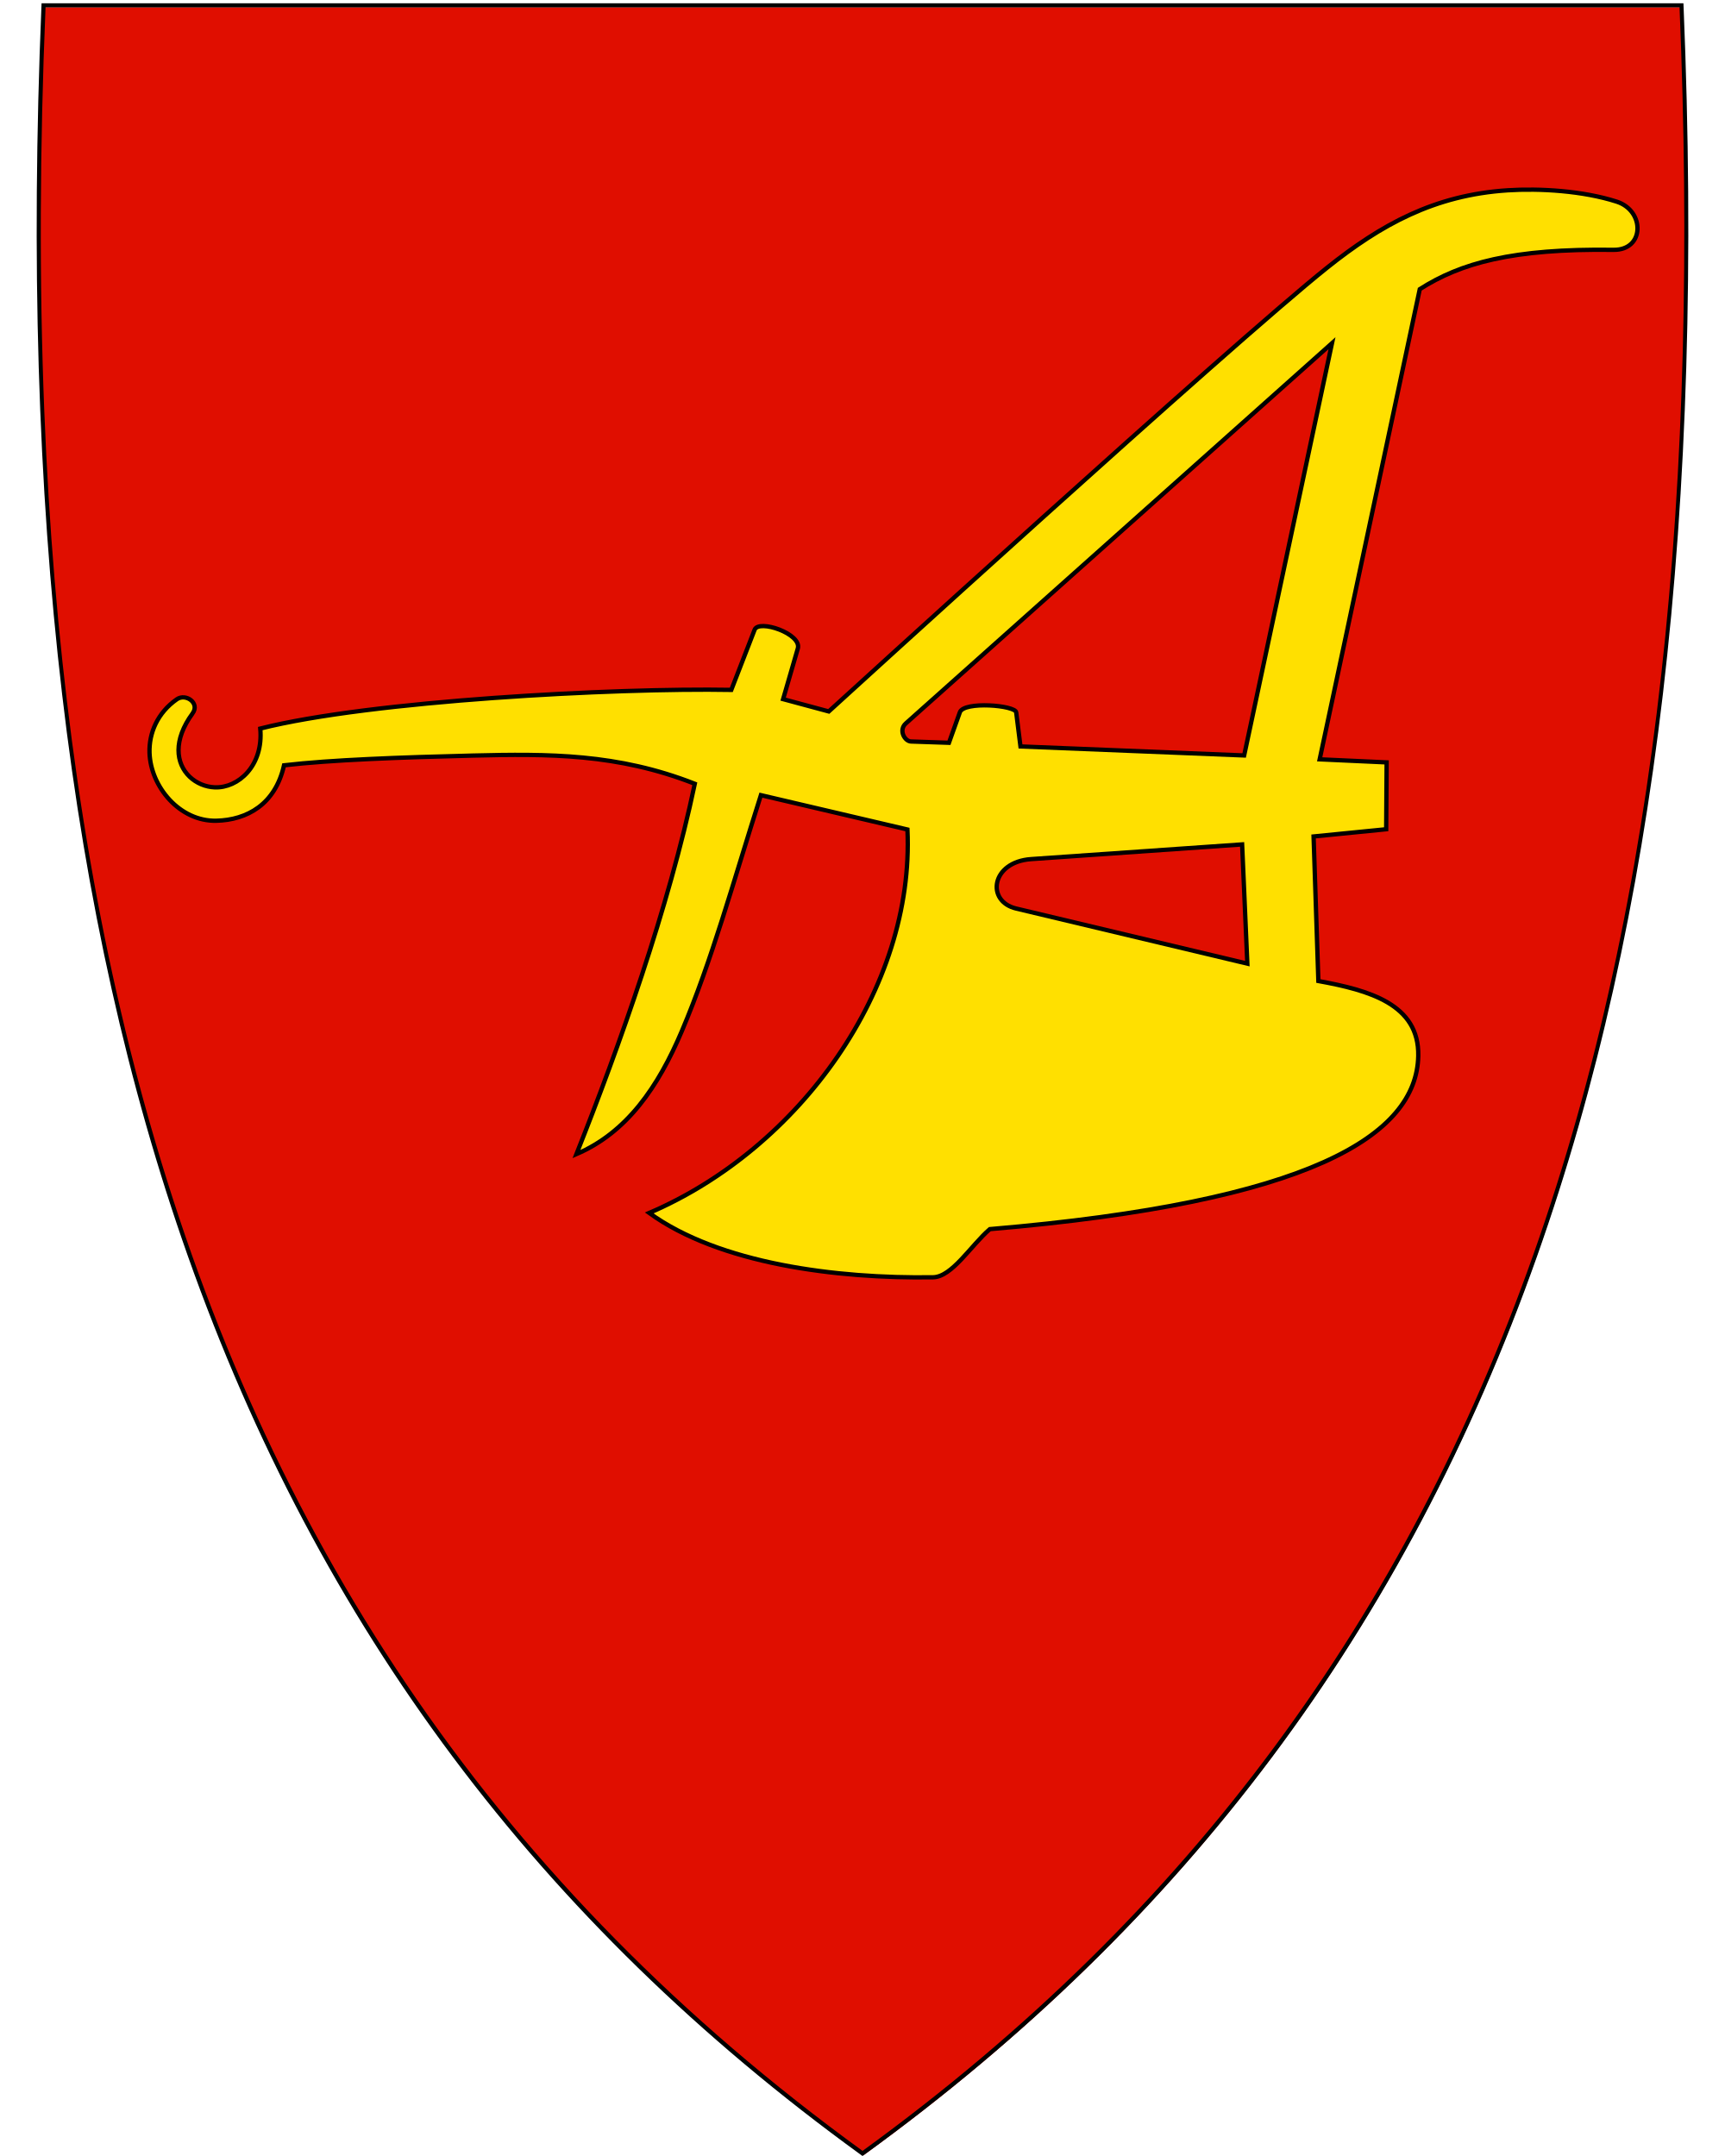
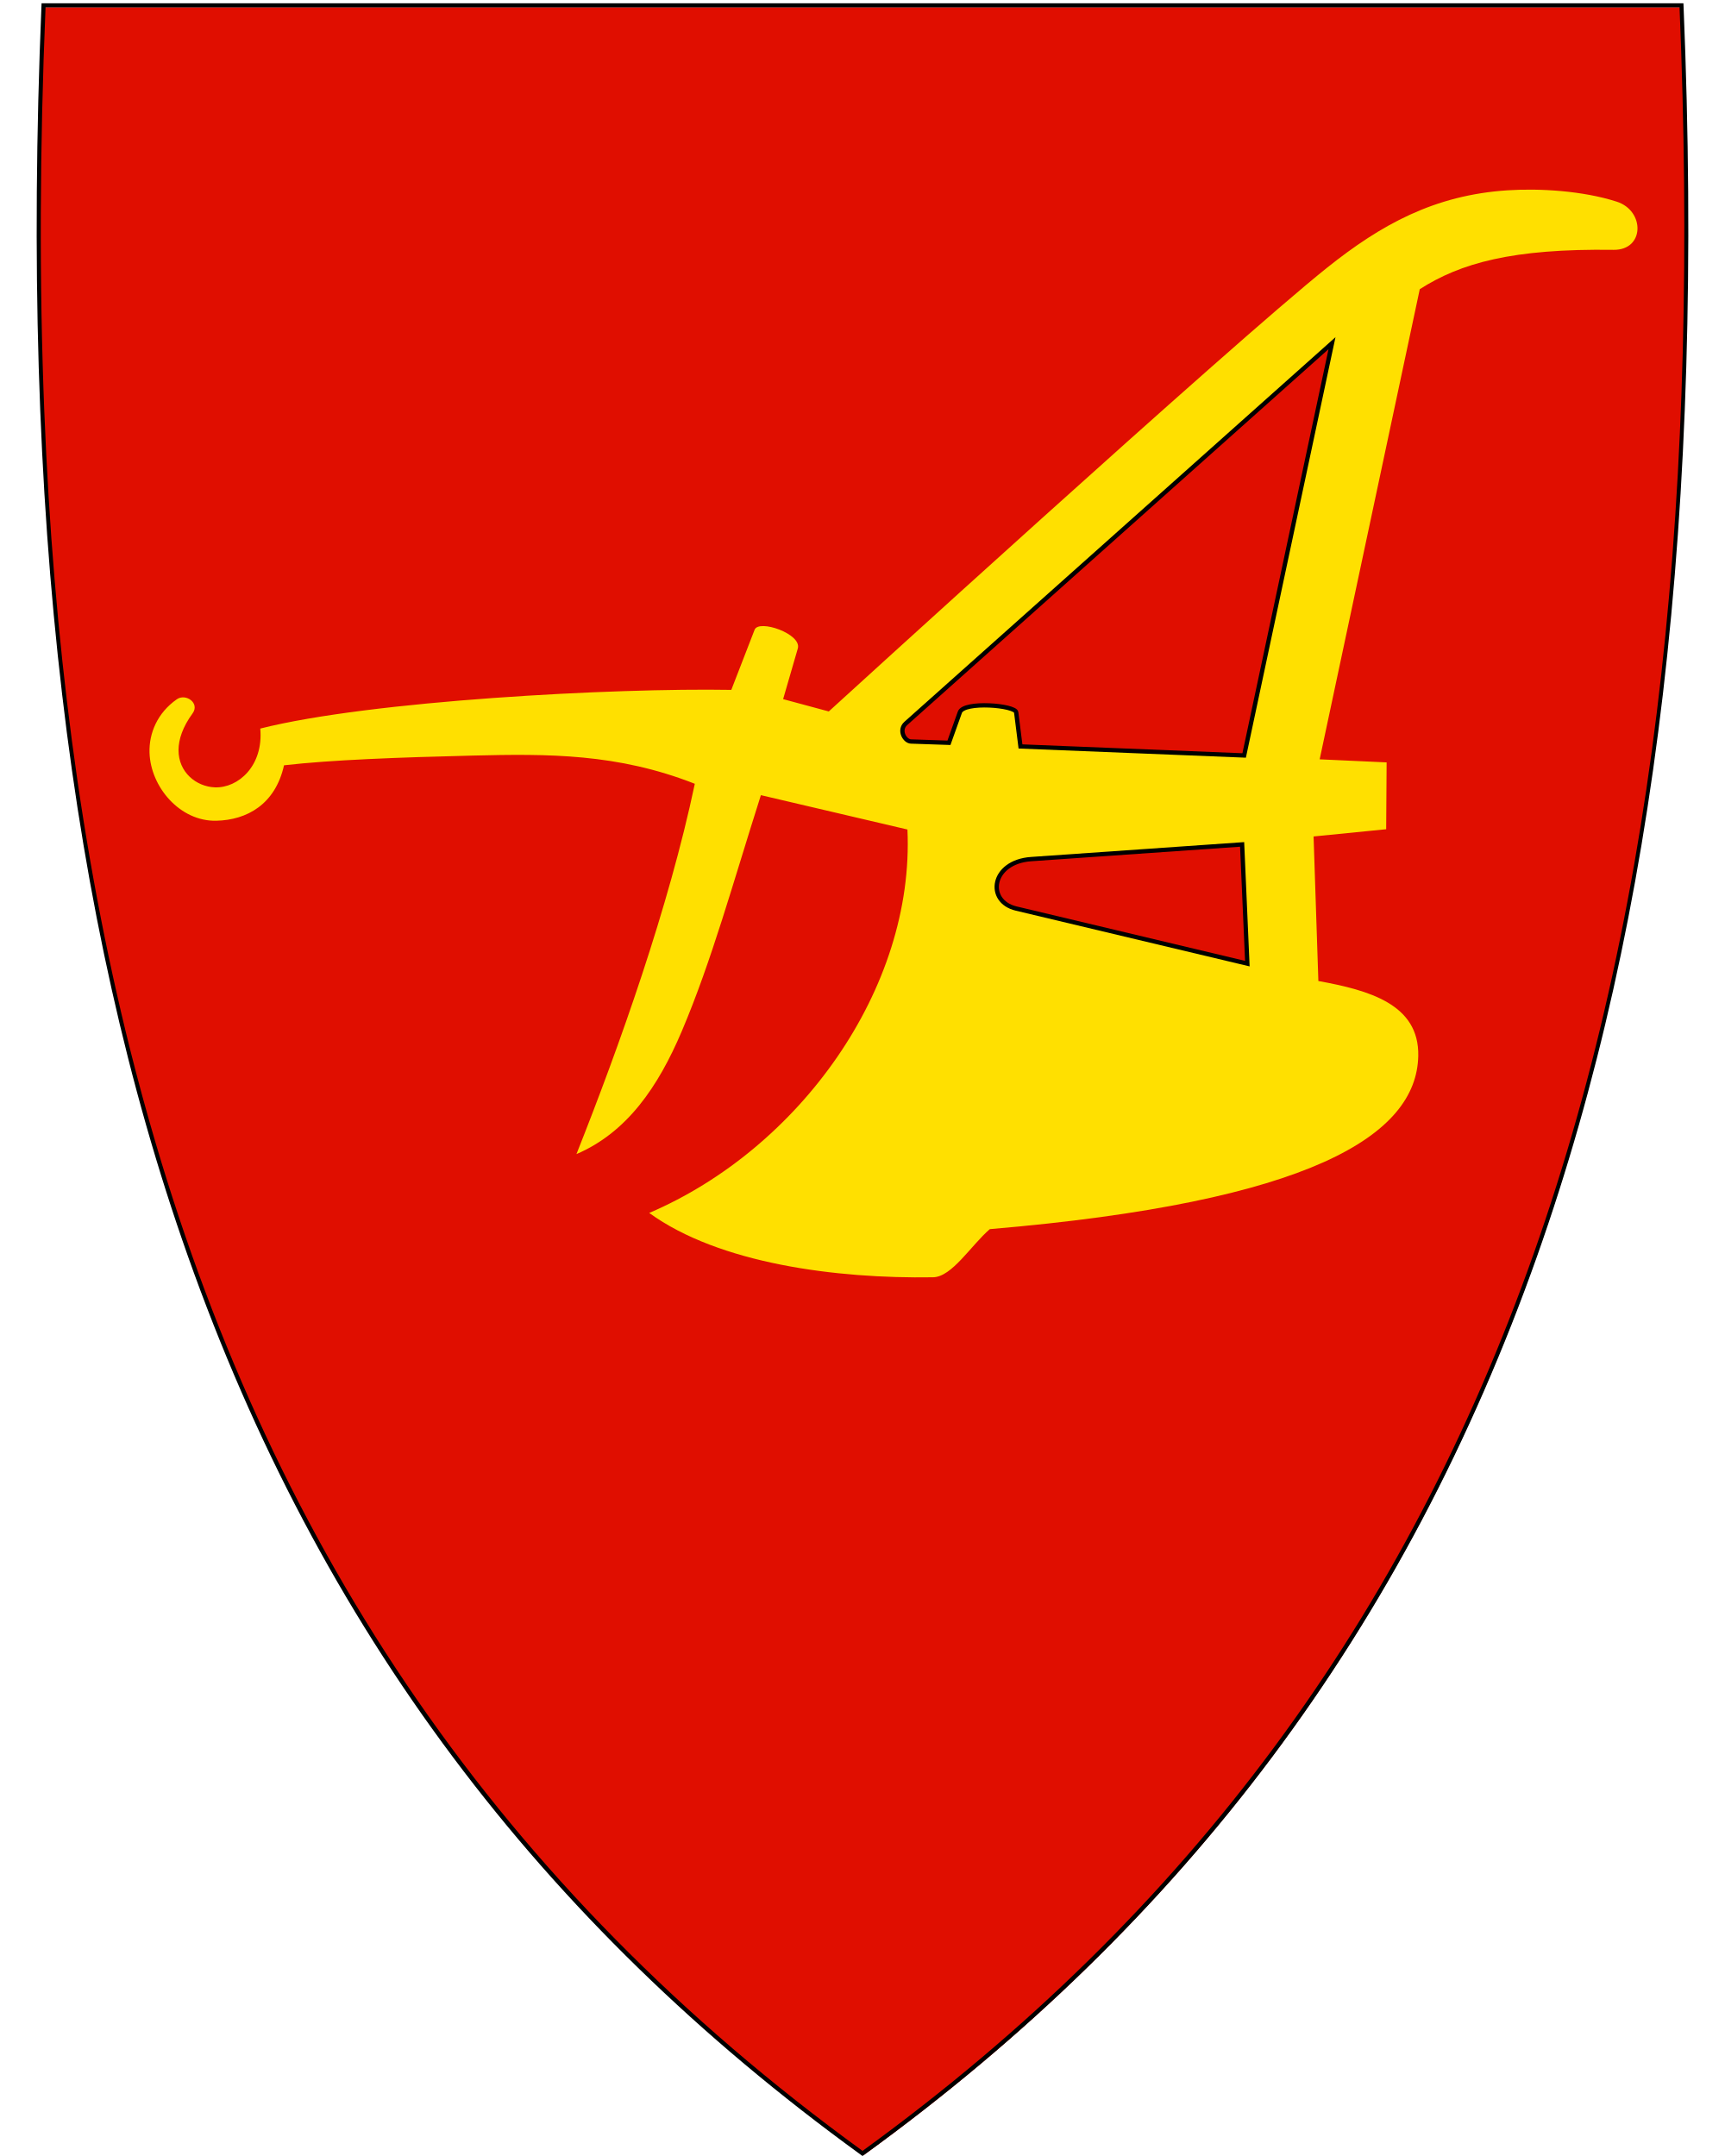
<svg xmlns="http://www.w3.org/2000/svg" xml:space="preserve" enable-background="new 30.5 31.5 412 533" viewBox="30.5 31.5 400 500" height="500" width="400" y="0" x="0" version="1.1" id="svg2">
  <defs id="defs6" />
  <path fill="#e00e00" id="path4148" d="M230.45 531.13C156.13 477.21 105.19 409.11 74.71 322.97 47.07 244.87 35.98 150.22 40.8 33.62l0.02-0.46 379.82 0 0.02 0.46c4.81 116.6-6.28 211.24-33.91 289.35-30.48 86.14-81.42 154.24-155.74 208.16l-0.28 0.2-0.28-0.2z" />
  <path d="M419.96 33.21C429.03 252.66 383.71 419.16 230.51 530.31 146.04 469.02 94.36 390.9 66.52 296.34 64.43 289.25 62.48 282.07 60.65 274.8 49.2 229.11 42.88 179.78 40.77 126.86 39.57 96.8 39.72 65.58 41.06 33.21l189.45 0 189.45 0m0.92-0.95-0.92 0-189.45 0-189.45 0-0.92 0-0.04 0.92c-4.82 116.66 6.28 211.36 33.93 289.52 30.51 86.24 81.51 154.41 155.91 208.39l0.56 0.41 0.56-0.41C305.46 477.11 356.46 408.94 386.97 322.7 414.62 244.54 425.72 149.84 420.9 33.18l-0.04-0.92 0 0z" id="path10" />
-   <path style="fill:#ffe000;fill-opacity:1;stroke:#000000;stroke-opacity:1" id="path4636" d="m 75.155,196.946 c 1.751,-2.4 -1.581,-4.725 -3.658,-3.271 -4.486,3.14 -6.47,7.853 -6.325,12.398 0.253,7.911 7.036,15.966 15.495,15.766 7.085,-0.168 13.665,-3.782 15.694,-12.858 10.959,-1.265 26.719,-1.84 43.777,-2.255 17.501,-0.426 33.574,-0.503 51.477,6.542 -6.053,28.731 -17.486,60.814 -27.448,85.883 11.724,-5.036 18.938,-15.565 24.437,-28.522 6.97,-16.423 11.842,-34.333 18.336,-54.724 l 33.981,7.968 c 1.697,36.923 -25.096,74.033 -59.878,88.922 16.202,11.753 43.333,15.276 65.82,14.92 4.388,-0.07 8.772,-7.37 13.157,-11.165 74.332,-6.305 98.994,-21.709 99.353,-40.187 0.233,-11.998 -11.448,-15.22 -23.165,-17.356 l -1.11,-33.522 16.835,-1.675 0.103,-15.502 -15.526,-0.713 23.212,-109.031 c 9.421,-6.02 21.401,-9.454 44.923,-9.123 7.251,0.102 7.32,-9.058 0.754,-11.172 -7.868,-2.533 -17.878,-3.119 -25.289,-2.637 C 363.068,76.739 350.719,83.62 338.278,93.547 315.851,111.443 222.68,196.492 222.68,196.492 l -10.588,-2.855 3.407,-11.747 c 0.981,-3.383 -9.05,-6.845 -10.018,-4.345 l -5.403,13.945 c -27.066,-0.474 -83.577,2.49 -109.225,8.972 0.781,8.64 -5.124,13.839 -10.526,13.633 -4.353,-0.166 -8.468,-3.526 -8.43,-8.675 0.018,-2.464 0.97,-5.34 3.257,-8.474 z" />
+   <path style="fill:#ffe000;fill-opacity:1;stroke:#000000;stroke-opacity:0" id="path4636" d="m 75.155,196.946 c 1.751,-2.4 -1.581,-4.725 -3.658,-3.271 -4.486,3.14 -6.47,7.853 -6.325,12.398 0.253,7.911 7.036,15.966 15.495,15.766 7.085,-0.168 13.665,-3.782 15.694,-12.858 10.959,-1.265 26.719,-1.84 43.777,-2.255 17.501,-0.426 33.574,-0.503 51.477,6.542 -6.053,28.731 -17.486,60.814 -27.448,85.883 11.724,-5.036 18.938,-15.565 24.437,-28.522 6.97,-16.423 11.842,-34.333 18.336,-54.724 l 33.981,7.968 c 1.697,36.923 -25.096,74.033 -59.878,88.922 16.202,11.753 43.333,15.276 65.82,14.92 4.388,-0.07 8.772,-7.37 13.157,-11.165 74.332,-6.305 98.994,-21.709 99.353,-40.187 0.233,-11.998 -11.448,-15.22 -23.165,-17.356 l -1.11,-33.522 16.835,-1.675 0.103,-15.502 -15.526,-0.713 23.212,-109.031 c 9.421,-6.02 21.401,-9.454 44.923,-9.123 7.251,0.102 7.32,-9.058 0.754,-11.172 -7.868,-2.533 -17.878,-3.119 -25.289,-2.637 C 363.068,76.739 350.719,83.62 338.278,93.547 315.851,111.443 222.68,196.492 222.68,196.492 l -10.588,-2.855 3.407,-11.747 c 0.981,-3.383 -9.05,-6.845 -10.018,-4.345 l -5.403,13.945 c -27.066,-0.474 -83.577,2.49 -109.225,8.972 0.781,8.64 -5.124,13.839 -10.526,13.633 -4.353,-0.166 -8.468,-3.526 -8.43,-8.675 0.018,-2.464 0.97,-5.34 3.257,-8.474 z" />
  <path style="fill:#e00e00;fill-opacity:1;stroke:#000000;stroke-opacity:1" id="path4638" d="m 266.126,242.199 c -7.01,-1.671 -5.83,-10.816 3.489,-11.465 l 48.912,-3.406 1.211,27.649 z" />
  <path style="fill:#e00e00;fill-opacity:1;stroke:#000000;stroke-opacity:1" id="path4640" d="m 250.547,203.759 -8.816,-0.299 c -1.432,-0.049 -2.941,-2.631 -1.177,-4.199 l 98.815,-88.173 -20.37,95.611 -51.866,-2.092 -0.992,-7.899 c -0.207,-1.65 -12.13,-2.643 -13.066,-0.024 z" />
</svg>
